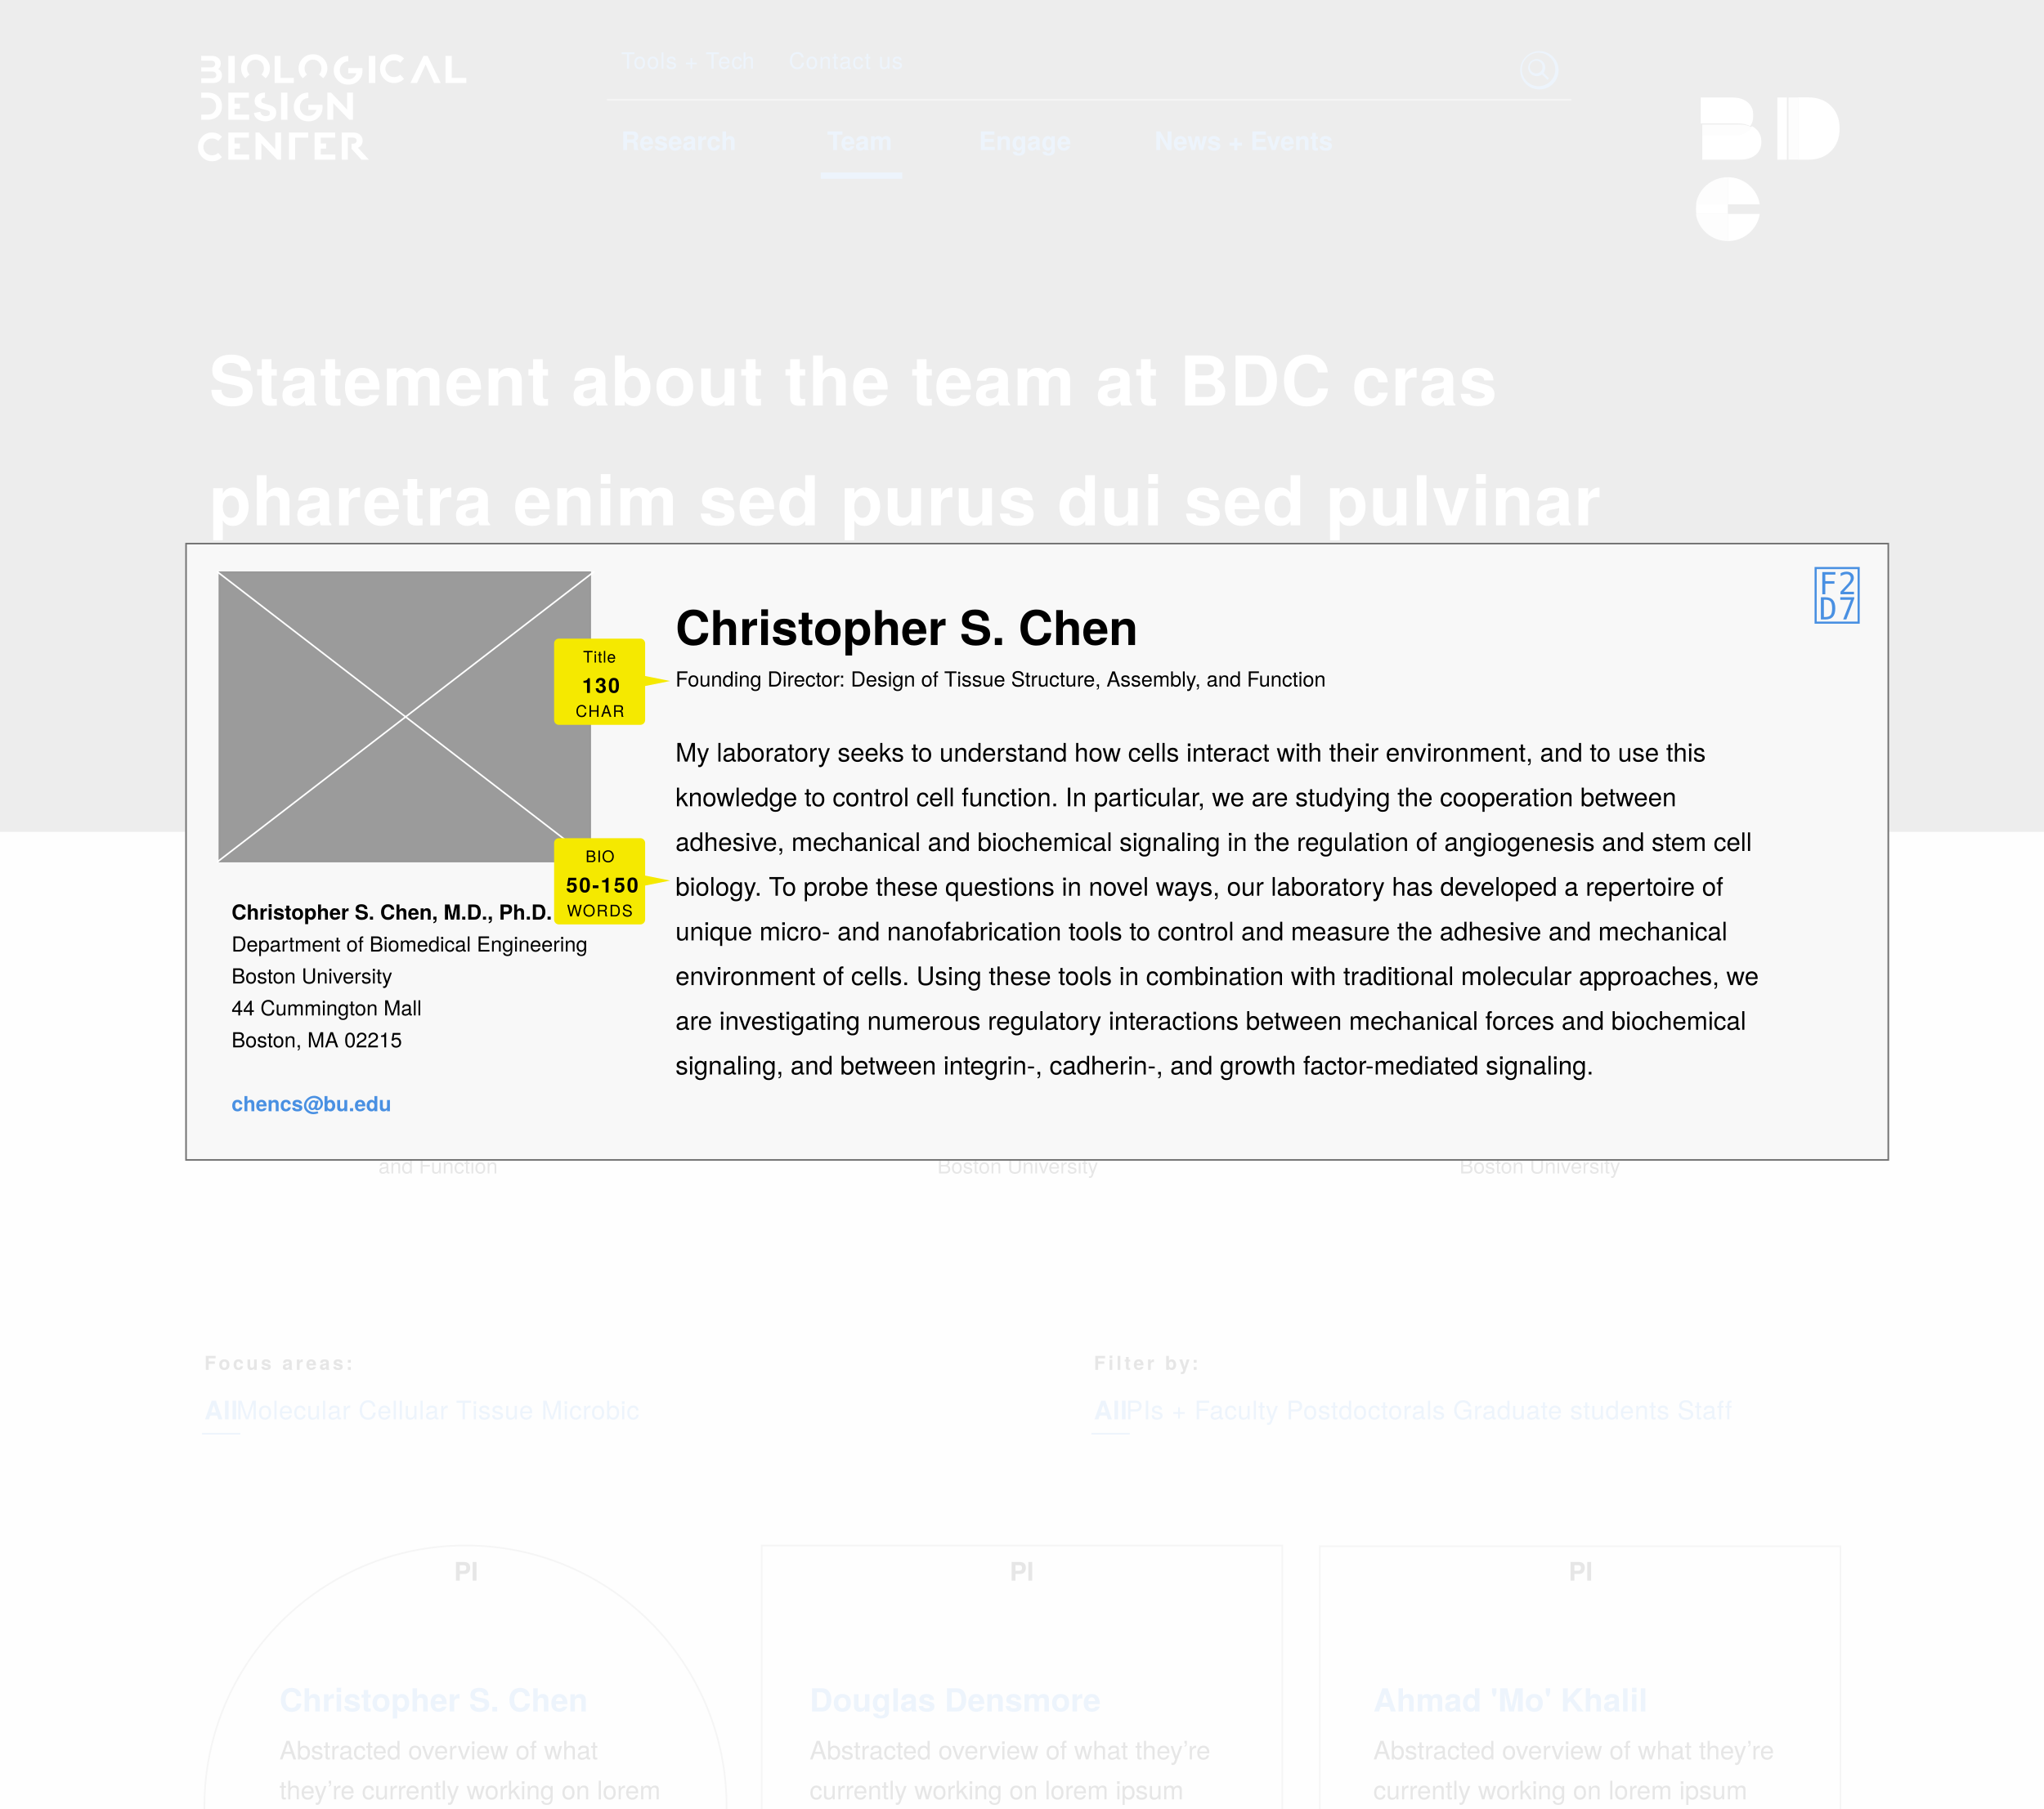
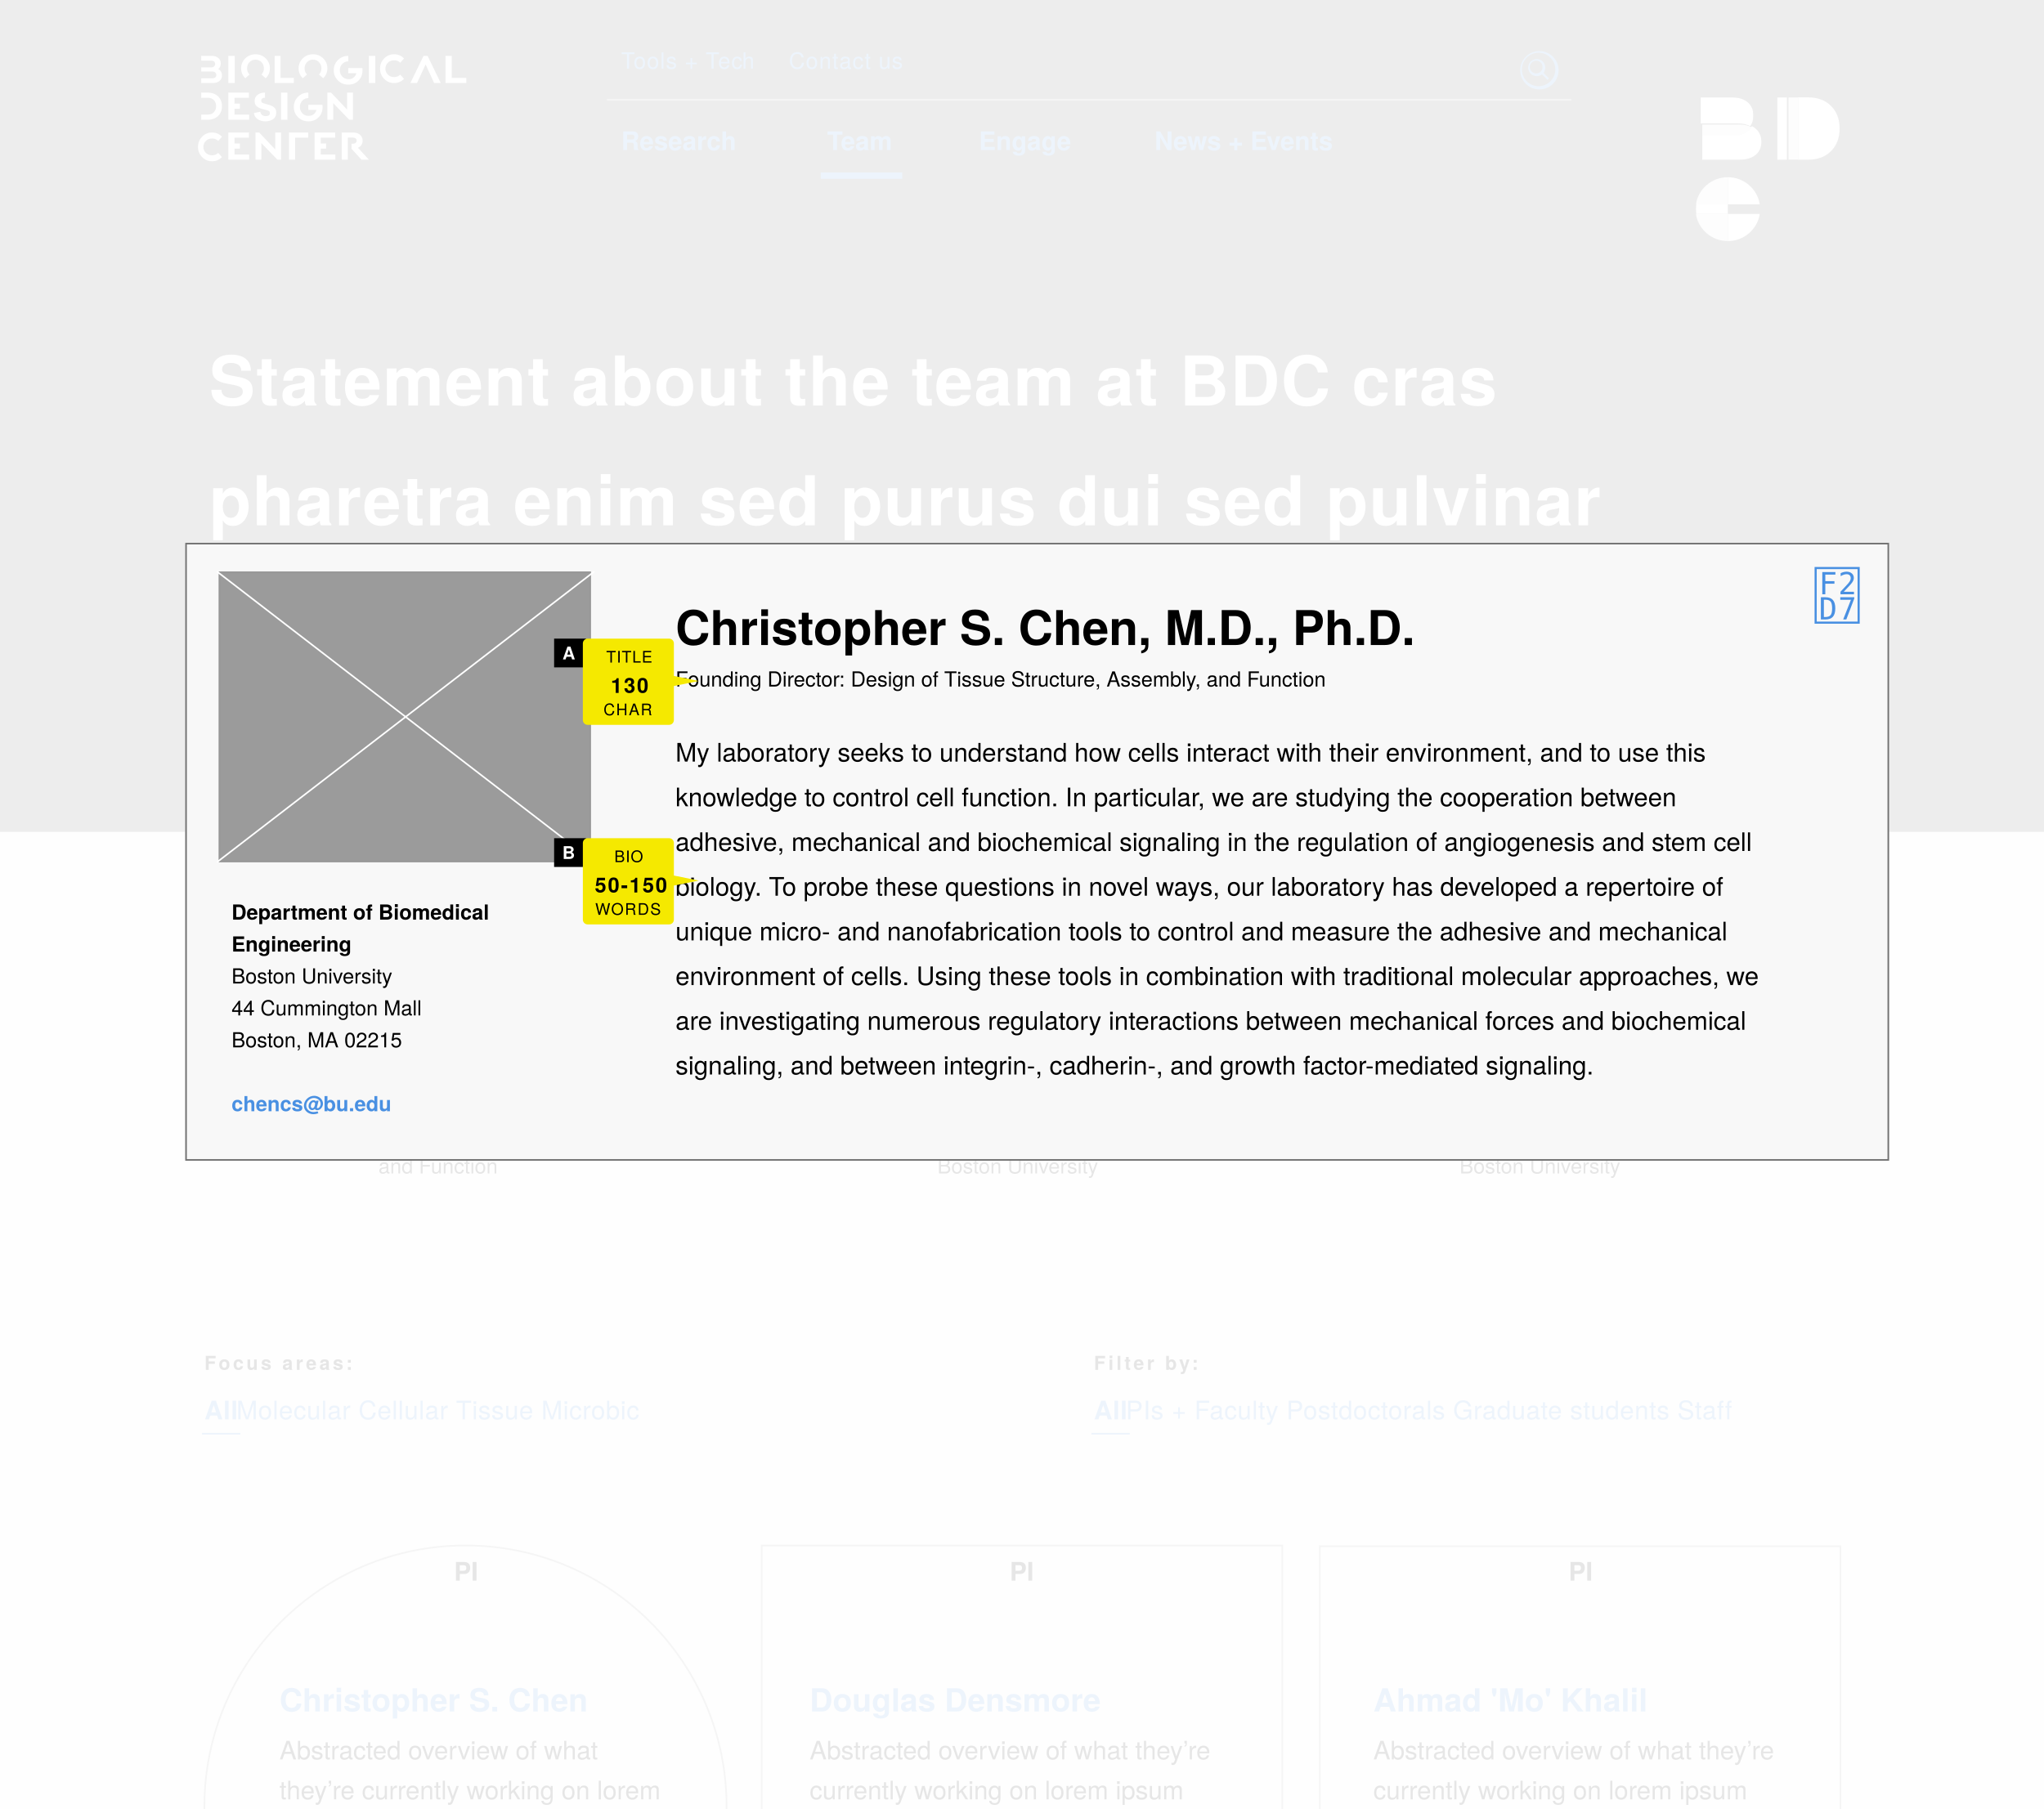
<svg xmlns="http://www.w3.org/2000/svg" xmlns:xlink="http://www.w3.org/1999/xlink" width="1280px" height="1133px" viewBox="0 0 1280 1133" version="1.1" style="background: #FFFFFF;">
  <defs>
    <rect id="path-1" x="0" y="0" width="90" height="70" />
    <rect id="path-2" x="0" y="0" width="90" height="70" />
    <rect id="path-3" x="0" y="0" width="90" height="70" />
    <polygon id="path-4" points="4.36704927e-16 0 33 0 33 18 0 18 0 0" />
    <polygon id="path-6" points="0 90 90 90 90 0 0 0" />
    <rect id="path-8" x="0" y="0" width="1067" height="387" />
    <rect id="path-9" x="1" y="0" width="233" height="182" />
  </defs>
  <g id="2.0-Team" stroke="none" stroke-width="1" fill="none" fill-rule="evenodd">
    <g id="2.0-Team-LeaderModal">
      <rect id="Rectangle-7" fill="#4A4A4A" x="0" y="132" width="1280" height="389" />
      <rect id="Rectangle-7" fill="#F9F9F9" transform="translate(640, 664) scale(1, -1) translate(-640, -664) " x="0" y="525" width="1280" height="278" />
      <g id="Group-8" transform="translate(126, 644)">
        <g id="Group-4" transform="translate(0, 4)">
          <g id="Group-Copy">
            <g id="Rectangle-2">
              <use fill="#9B9B9B" fill-rule="evenodd" xlink:href="#path-1" />
              <rect stroke="#979797" stroke-width="1" x="0.5" y="0.5" width="89" height="69" />
            </g>
            <path d="M0.09,0.097 L90.91,69.903" id="Line" stroke="#FFFFFF" stroke-linecap="square" />
            <path d="M0.09,0.097 L90.91,69.903" id="Line" stroke="#FFFFFF" stroke-linecap="square" transform="translate(45.5, 35) scale(-1, 1) translate(-45.5, -35) " />
          </g>
        </g>
        <text id="Christopher-S.-Chen" font-family="HelveticaNeue-Bold, Helvetica Neue" font-size="20" font-weight="bold" line-spacing="34" fill="#4990E2">
          <tspan x="111.18" y="20">Christopher S. Chen</tspan>
        </text>
        <text id="Founding-Director:-D" font-family="HelveticaNeue, Helvetica Neue" font-size="13" font-weight="normal" line-spacing="20" fill="#000000">
          <tspan x="111" y="51">Founding Director: Design of </tspan>
          <tspan x="111" y="71">Tissue Structure, Assembly, </tspan>
          <tspan x="111" y="91">and Function</tspan>
        </text>
      </g>
      <g id="Group-8" transform="translate(803, 644)">
        <g id="Group-4" transform="translate(0, 4)">
          <g id="Group-Copy">
            <g id="Rectangle-2">
              <use fill="#9B9B9B" fill-rule="evenodd" xlink:href="#path-2" />
              <rect stroke="#979797" stroke-width="1" x="0.5" y="0.5" width="89" height="69" />
            </g>
            <path d="M0.09,0.097 L90.91,69.903" id="Line" stroke="#FFFFFF" stroke-linecap="square" />
            <path d="M0.09,0.097 L90.91,69.903" id="Line" stroke="#FFFFFF" stroke-linecap="square" transform="translate(45.5, 35) scale(-1, 1) translate(-45.5, -35) " />
          </g>
        </g>
        <text id="Jessica-Tytell" font-family="HelveticaNeue-Bold, Helvetica Neue" font-size="20" font-weight="bold" line-spacing="34" fill="#4990E2">
          <tspan x="111" y="20">Jessica Tytell</tspan>
        </text>
        <text id="Executive-Director-f" font-family="HelveticaNeue, Helvetica Neue" font-size="13" font-weight="normal" line-spacing="20" fill="#000000">
          <tspan x="111" y="51">Executive Director for the </tspan>
          <tspan x="111" y="71">Biological Design Center at </tspan>
          <tspan x="111" y="91">Boston University</tspan>
        </text>
      </g>
      <g id="Group-8" transform="translate(476, 644)">
        <g id="Group-4" transform="translate(0, 4)">
          <g id="Group-Copy">
            <g id="Rectangle-2">
              <use fill="#9B9B9B" fill-rule="evenodd" xlink:href="#path-3" />
              <rect stroke="#979797" stroke-width="1" x="0.5" y="0.5" width="89" height="69" />
            </g>
            <path d="M0.09,0.097 L90.91,69.903" id="Line" stroke="#FFFFFF" stroke-linecap="square" />
            <path d="M0.09,0.097 L90.91,69.903" id="Line" stroke="#FFFFFF" stroke-linecap="square" transform="translate(45.5, 35) scale(-1, 1) translate(-45.5, -35) " />
          </g>
        </g>
        <text id="Mo-Khalil" font-family="HelveticaNeue-Bold, Helvetica Neue" font-size="20" font-weight="bold" line-spacing="34" fill="#4990E2">
          <tspan x="111" y="20">Mo Khalil</tspan>
        </text>
        <text id="Associate-Director," font-family="HelveticaNeue, Helvetica Neue" font-size="13" font-weight="normal" line-spacing="20" fill="#000000">
          <tspan x="111" y="51">Associate Director, </tspan>
          <tspan x="111" y="71">Biological Design Center, </tspan>
          <tspan x="111" y="91">Boston University</tspan>
        </text>
      </g>
      <text id="Team-Leaders" font-family="HelveticaNeue-Bold, Helvetica Neue" font-size="24" font-weight="bold" fill="#000000">
        <tspan x="131" y="601">Team Leaders</tspan>
      </text>
      <text id="Statement-about-the" font-family="HelveticaNeue-Bold, Helvetica Neue" font-size="43" font-weight="bold" line-spacing="75" letter-spacing="0.717" fill="#FFFFFF">
        <tspan x="131" y="254">Statement about the team at BDC cras </tspan>
        <tspan x="131" y="329">pharetra enim sed purus dui sed pulvinar </tspan>
        <tspan x="131" y="404">dictum ante mauris laoreet dolor.</tspan>
      </text>
      <path d="M127,898 L150,898" id="Line-Copy-10" stroke="#4990E2" stroke-linecap="square" />
      <path d="M684,898 L707,898" id="Line-Copy-11" stroke="#4990E2" stroke-linecap="square" />
      <text id="All-Molecular-Cellul" font-family="HelveticaNeue-Bold, Helvetica Neue" font-size="16" font-weight="bold" line-spacing="25" letter-spacing="0.267" fill="#4990E2">
        <tspan x="128" y="889">All</tspan>
        <tspan x="148.016" y="889" font-family="HelveticaNeue, Helvetica Neue" font-weight="normal">    Molecular    Cellular    Tissue    Microbic</tspan>
      </text>
      <text id="All-PIs-+-Faculty-Po" font-family="HelveticaNeue-Bold, Helvetica Neue" font-size="16" font-weight="bold" line-spacing="25" letter-spacing="0.267" fill="#4990E2">
        <tspan x="685" y="889">All</tspan>
        <tspan x="705.016" y="889" font-family="HelveticaNeue, Helvetica Neue" font-weight="normal">    PIs + Faculty    Postdoctorals    Graduate students    Staff</tspan>
      </text>
      <text id="Focus-areas:" font-family="HelveticaNeue-Bold, Helvetica Neue" font-size="12" font-weight="bold" line-spacing="25" letter-spacing="1.714" fill="#000000">
        <tspan x="128" y="858">Focus areas:   </tspan>
      </text>
      <text id="Filter-by:" font-family="HelveticaNeue-Bold, Helvetica Neue" font-size="12" font-weight="bold" line-spacing="25" letter-spacing="1.714" fill="#000000">
        <tspan x="685" y="858">Filter by:   </tspan>
      </text>
      <polygon id="Rectangle" fill="#4A4A4A" points="0 0 1280 0 1280 133 0 133" />
      <g id="Group-11" transform="translate(128, 968)">
        <circle id="Oval-3" stroke="#979797" cx="163.5" cy="163.5" r="163.5" />
        <text id="Christopher-S.-Chen" font-family="HelveticaNeue-Bold, Helvetica Neue" font-size="20" font-weight="bold" line-spacing="34" fill="#4990E2">
          <tspan x="47" y="104">Christopher S. Chen</tspan>
        </text>
        <text id="Abstracted-overview" font-family="HelveticaNeue, Helvetica Neue" font-size="16" font-weight="normal" line-spacing="25" fill="#000000">
          <tspan x="47" y="134">Abstracted overview of what </tspan>
          <tspan x="47" y="159">they’re currently working on lorem </tspan>
          <tspan x="47" y="184">ipsum dolor lorem ipsum dolor</tspan>
        </text>
        <text id="PI" font-family="HelveticaNeue-Bold, Helvetica Neue" font-size="16" font-weight="bold" line-spacing="34" fill="#000000">
          <tspan x="156.304" y="22">PI</tspan>
        </text>
      </g>
      <g id="Group-10" transform="translate(477, 968)">
        <path d="M163,324 C253.022,324 326,262.191 326,185.945 L326,3.37230244e-15 L0,0 C0,0 1.13686838e-13,180.101 0,185.945 C0,262.191 72.978,324 163,324 Z" id="Oval-2-Copy" stroke="#979797" transform="translate(163, 162) rotate(-360) translate(-163, -162) " />
        <text id="PI" font-family="HelveticaNeue-Bold, Helvetica Neue" font-size="16" font-weight="bold" line-spacing="34" fill="#000000">
          <tspan x="155.304" y="22">PI</tspan>
        </text>
        <text id="Douglas-Densmore" font-family="HelveticaNeue-Bold, Helvetica Neue" font-size="20" font-weight="bold" line-spacing="34" fill="#4990E2">
          <tspan x="30" y="104">Douglas Densmore</tspan>
        </text>
        <text id="Abstracted-overview" font-family="HelveticaNeue, Helvetica Neue" font-size="16" font-weight="normal" line-spacing="25" fill="#000000">
          <tspan x="30" y="134">Abstracted overview of what they’re </tspan>
          <tspan x="30" y="159">currently working on lorem ipsum </tspan>
          <tspan x="30" y="184">dolor lorem ipsum dolor</tspan>
        </text>
      </g>
      <g id="Group-9" transform="translate(826, 968)">
        <text id="PI" font-family="HelveticaNeue-Bold, Helvetica Neue" font-size="16" font-weight="bold" line-spacing="34" fill="#000000">
          <tspan x="156.304" y="22">PI</tspan>
        </text>
        <rect id="Rectangle-7" stroke="#9B9B9B" x="0.5" y="0.5" width="326" height="326" />
        <text id="Ahmad-'Mo'-Khalil" font-family="HelveticaNeue-Bold, Helvetica Neue" font-size="20" font-weight="bold" line-spacing="34" fill="#4990E2">
          <tspan x="34" y="104">Ahmad 'Mo' Khalil</tspan>
        </text>
        <text id="Abstracted-overview" font-family="HelveticaNeue, Helvetica Neue" font-size="16" font-weight="normal" line-spacing="25" fill="#000000">
          <tspan x="34" y="134">Abstracted overview of what they’re </tspan>
          <tspan x="34" y="159">currently working on lorem ipsum </tspan>
          <tspan x="34" y="184">dolor lorem ipsum dolor</tspan>
        </text>
      </g>
      <g id="Navigation" transform="translate(124, 29)">
        <g id="logo-mark" transform="translate(938, 32)">
          <path d="M37.322,19.477 C39.774,21.572 41,24.339 41,27.781 C41,31.295 39.792,34.045 37.379,36.027 C34.966,38.009 31.607,39 27.306,39 L4,39 L4,22.993 L23.365,22.993 C27.59,22.993 30.929,21.946 33.381,19.853 C34.045,19.285 34.616,18.666 35.101,18 C35.905,18.416 36.651,18.903 37.322,19.477 Z" id="Fill-1" fill="#FFFFFF" />
          <g id="Group-5" transform="translate(3, 0)">
            <mask id="mask-5" fill="white">
              <use xlink:href="#path-4" />
            </mask>
            <g id="Clip-4" />
            <path d="M31.046,18 C32.347,16.173 33,13.985 33,11.429 C33,7.849 31.794,5.048 29.385,3.028 C26.976,1.01 23.624,0 19.331,0 L0,0 L0,16.305 L23.265,16.306 C26.327,16.306 28.917,16.876 31.046,18" id="Fill-3" fill="#FFFFFF" mask="url(#mask-5)" />
          </g>
          <path d="M84.649,5.372 C81.081,1.791 76.339,0 70.421,0 L64,0 L64,39 L70.421,39 C76.339,39 81.081,37.21 84.649,33.63 C88.217,30.049 90,25.339 90,19.5 C90,13.661 88.217,8.952 84.649,5.372" id="Fill-6" fill="#FFFFFF" />
          <mask id="mask-7" fill="white">
            <use xlink:href="#path-6" />
          </mask>
          <g id="Clip-9" />
          <polygon id="Fill-8" fill="#FFFFFF" mask="url(#mask-7)" points="51 39 57 39 57 0 51 0" />
          <polygon id="Fill-10" fill="#E6E7E8" mask="url(#mask-7)" points="63.596 0 61.135 0 58 0 58 39 61.135 39 63.596 39 64 39 64 0" />
          <path d="M20,50 C9.874,50 1.486,57.374 0,67 L20,67 L20,50 Z" id="Fill-11" fill="#E6E7E8" mask="url(#mask-7)" />
          <path d="M20,67 L0.231,67 C0.079,67.978 0,68.98 0,70 C0,71.02 0.079,72.022 0.231,73 L20,73 L20,67 Z" id="Fill-12" fill="#FFFFFF" mask="url(#mask-7)" />
          <path d="M20,90 C9.874,90 1.486,82.626 0,73 L20,73 L20,90 Z" id="Fill-13" fill="#E6E7E8" mask="url(#mask-7)" />
          <path d="M20,90 C30.126,90 38.514,82.626 40,73 L20,73 L20,90 Z" id="Fill-14" fill="#FFFFFF" mask="url(#mask-7)" />
          <path d="M40,67 C38.514,57.374 30.126,50 20,50 L20,67 L40,67 Z" id="Fill-15" fill="#FFFFFF" mask="url(#mask-7)" />
          <path d="M33.286,20.698 C33.948,20.101 34.517,19.45 35,18.75 C32.874,17.589 30.289,17.001 27.231,17.001 L4,17 L4,24 L23.302,24 C27.514,24 30.841,22.899 33.286,20.698" id="Fill-16" fill="#E6E7E8" mask="url(#mask-7)" />
        </g>
        <g id="search" transform="translate(828, 3)" />
        <text id="Research" font-family="Helvetica-Bold, Helvetica" font-size="16" font-weight="bold" line-spacing="33" fill="#4990E2">
          <tspan x="265" y="65">Research </tspan>
        </text>
        <text id="Tools-+-Tech" font-family="Helvetica" font-size="14" font-weight="normal" line-spacing="33" letter-spacing="0.5" fill="#4990E2">
          <tspan x="265" y="14">Tools + Tec</tspan>
          <tspan x="340.678" y="14">h</tspan>
        </text>
        <text id="Contact-us" font-family="Helvetica" font-size="14" font-weight="normal" line-spacing="33" letter-spacing="0.5" fill="#4990E2">
          <tspan x="370" y="14">Contact u</tspan>
          <tspan x="434.424" y="14">s</tspan>
        </text>
        <text id="Team" font-family="Helvetica-Bold, Helvetica" font-size="16" font-weight="bold" line-spacing="33" fill="#4990E2">
          <tspan x="394" y="65">Team</tspan>
        </text>
        <text id="Engage" font-family="Helvetica-Bold, Helvetica" font-size="16" font-weight="bold" line-spacing="33" fill="#4990E2">
          <tspan x="489" y="65">Engage</tspan>
        </text>
        <text id="News-+-Events" font-family="Helvetica-Bold, Helvetica" font-size="16" font-weight="bold" line-spacing="33" fill="#4990E2">
          <tspan x="599" y="65">News + Events</tspan>
        </text>
        <path d="M256.5,33.5 L859.513,33.5" id="Line" stroke="#979797" stroke-linecap="square" />
        <path d="M840.834,15.826 C840.073,16.587 839.069,17 838,17 C836.931,17 835.927,16.587 835.166,15.826 C834.413,15.073 834,14.069 834,13 C834,11.931 834.413,10.927 835.174,10.166 C835.927,9.413 836.931,9 838,9 C839.069,9 840.073,9.413 840.834,10.166 C841.587,10.927 842,11.931 842,13 C842,14.069 841.587,15.073 840.834,15.826 M843.693,13.343 C843.693,11.911 843.137,10.569 842.122,9.563 C841.116,8.556 839.774,8 838.343,8 C836.919,8 835.577,8.556 834.563,9.563 C833.556,10.569 833,11.911 833,13.343 C833,14.774 833.556,16.116 834.563,17.122 C835.577,18.128 836.919,18.684 838.343,18.684 C839.553,18.684 840.699,18.284 841.631,17.556 L845.075,21 L846,20.075 L842.556,16.631 C843.284,15.699 843.693,14.553 843.693,13.343" id="Fill-1" fill="#4990E2" />
        <g id="logo-type" transform="translate(0, 5)" fill="#FFFFFF">
          <polygon id="Fill-1" points="57.003 49 57 66 60.82 66 60.82 52.221 69 52.221 69 49" />
          <path d="M41.907,27.19 C41.241,27.19 40.682,27.353 40.233,27.68 C39.783,28.006 39.558,28.466 39.558,29.058 C39.558,29.863 40.054,30.41 41.047,30.699 L44.791,31.792 C46.186,32.202 47.237,32.787 47.942,33.547 C48.647,34.307 49,35.332 49,36.623 C49,38.339 48.357,39.665 47.07,40.599 C45.783,41.533 44.17,42 42.233,42 C40.326,42 38.698,41.545 37.349,40.633 C36,39.722 35.217,38.446 35,36.805 L39,36.007 C39.372,37.83 40.52,38.742 42.442,38.742 C43.264,38.742 43.903,38.571 44.36,38.229 C44.818,37.887 45.047,37.42 45.047,36.828 C45.047,36.387 44.911,36.027 44.64,35.745 C44.368,35.465 43.93,35.241 43.326,35.074 L39.93,34.162 C38.582,33.782 37.5,33.223 36.686,32.487 C35.872,31.75 35.465,30.699 35.465,29.331 C35.465,27.676 36.058,26.373 37.245,25.424 C38.43,24.475 39.992,24 41.931,24 L41.907,27.19 Z" id="Fill-2" />
          <polygon id="Fill-4" points="22.844 37.779 22.844 34.11 26.199 34.11 26.199 30.89 22.844 30.89 22.844 27.243 31.883 27.243 31.883 24 19 24 19 41 32 41 32 37.779" />
          <path d="M2,37.779 L6.078,37.779 C7.665,37.779 8.937,37.295 9.893,36.325 C10.85,35.356 11.329,34.081 11.329,32.5 C11.329,30.919 10.85,29.644 9.893,28.675 C8.937,27.705 7.665,27.22 6.078,27.22 L2,27.22 L2,24 L6.011,24 C8.711,24 10.884,24.779 12.53,26.337 C14.176,27.895 15,29.95 15,32.5 C15,35.05 14.176,37.104 12.53,38.662 C10.884,40.221 8.711,41 6.011,41 L2,41" id="Fill-6" />
          <polygon id="Fill-8" points="52 41 56 41 56 24 52 24" />
          <polygon id="Fill-10" points="97 41 94.711 41 84.667 30.621 84.667 41 81 41 81 24 83.311 24 93.356 34.625 93.356 24 97 24" />
          <path d="M69.092,27.436 C67.595,27.436 66.34,27.971 65.324,29.04 C64.309,30.109 63.801,31.433 63.801,33.011 C63.801,34.589 64.32,35.912 65.359,36.982 C66.397,38.052 67.687,38.587 69.229,38.587 C70.496,38.587 71.565,38.249 72.435,37.574 C73.305,36.899 73.893,35.985 74.199,34.832 L69.093,34.832 L69.093,31.646 L77.908,31.646 C77.97,32.131 78,32.594 78,33.034 C78,35.628 77.172,37.771 75.515,39.462 C73.859,41.154 71.74,42 69.16,42 C66.58,42 64.408,41.135 62.645,39.406 C60.882,37.676 60,35.545 60,33.011 C60,30.478 60.878,28.343 62.634,26.605 C64.389,24.869 66.542,24 69.092,24" id="Fill-11" />
          <polygon id="Fill-12" points="76.844 62.779 76.844 59.11 80.199 59.11 80.199 55.89 76.844 55.89 76.844 52.243 85.883 52.243 85.883 49 73 49 73 66 86 66 86 62.779" />
          <polygon id="Fill-13" points="52 66 49.711 66 39.667 55.621 39.667 66 36 66 36 49 38.311 49 48.355 59.625 48.355 49 52 49" />
          <path d="M93.785,66 L90,66 L90,49 L97.066,49 C98.902,49 100.362,49.469 101.448,50.409 C102.534,51.349 103.077,52.571 103.077,54.077 C103.077,55.092 102.825,55.99 102.32,56.773 C101.815,57.555 101.096,58.156 100.163,58.573 L107,66 L102.366,66 L96.126,59.178 L96.135,56.024 L96.883,56.024 C97.663,56.024 98.271,55.841 98.707,55.475 C99.143,55.11 99.36,54.644 99.36,54.077 C99.36,53.511 99.143,53.049 98.707,52.69 C98.271,52.333 97.663,52.153 96.883,52.153 L93.785,52.153 L93.785,66 Z" id="Fill-14" />
          <polygon id="Fill-15" points="22.844 62.779 22.844 59.11 26.199 59.11 26.199 55.89 22.844 55.89 22.844 52.243 31.883 52.243 31.883 49 19 49 19 66 32 66 32 62.779" />
          <path d="M15,64.386 C13.313,66.129 11.25,67 8.809,67 C6.353,67 4.271,66.129 2.563,64.386 C0.854,62.644 0,60.519 0,58.011 C0,55.503 0.854,53.373 2.563,51.624 C4.271,49.875 6.353,49 8.809,49 C11.25,49 13.313,49.875 15,51.624 L12.659,54.26 C11.631,53.246 10.348,52.739 8.809,52.739 C7.256,52.739 5.958,53.246 4.915,54.26 C3.872,55.274 3.351,56.524 3.351,58.011 C3.351,59.498 3.872,60.748 4.915,61.762 C5.958,62.776 7.256,63.282 8.809,63.282 C10.348,63.282 11.631,62.776 12.659,61.762" id="Fill-16" />
          <polygon id="Fill-17" points="60 18 48 18 48 1 51.653 1 51.653 14.779 60 14.779" />
          <polygon id="Fill-18" points="19 18 23 18 23 1 19 1" />
          <path d="M29.614,15 C27.871,13.313 27,11.25 27,8.809 C27,6.353 27.871,4.271 29.614,2.563 C31.356,0.854 33.481,0 35.989,0 C38.497,0 40.627,0.854 42.376,2.563 C44.125,4.271 45,6.353 45,8.809 C45,11.25 44.125,13.313 42.376,15 L39.74,12.659 C40.754,11.631 41.261,10.348 41.261,8.809 C41.261,7.256 40.754,5.958 39.74,4.915 C38.726,3.872 37.476,3.351 35.989,3.351 C34.502,3.351 33.252,3.872 32.238,4.915 C31.224,5.958 30.718,7.256 30.718,8.809 C30.718,10.348 31.224,11.631 32.238,12.659" id="Fill-19" />
          <path d="M75.762,12.659 C76.776,11.631 77.282,10.348 77.282,8.809 C77.282,7.256 76.776,5.958 75.762,4.915 C74.748,3.872 73.498,3.351 72.011,3.351 C70.524,3.351 69.274,3.872 68.26,4.915 C67.246,5.958 66.739,7.256 66.739,8.809 C66.739,10.348 67.246,11.631 68.26,12.659 L65.624,15 C63.875,13.313 63,11.25 63,8.809 C63,6.354 63.875,4.272 65.624,2.563 C67.373,0.855 69.503,0 72.011,0 C74.519,0 76.645,0.855 78.386,2.563 C80.129,4.272 81,6.354 81,8.809 C81,11.25 80.129,13.313 78.386,15" id="Fill-20" />
          <polygon id="Fill-21" points="107 18 111 18 111 1 107 1" />
          <polygon id="Fill-22" points="142.523 6.368 137.141 18 133 18 141.235 1 143.765 1 152 18 147.86 18" />
          <polygon id="Fill-23" points="168 18 155 18 155 1 158.867 1 158.867 14.779 168 14.779" />
          <path d="M94.092,4.436 C92.595,4.436 91.34,4.971 90.324,6.04 C89.309,7.109 88.801,8.434 88.801,10.011 C88.801,11.589 89.32,12.912 90.359,13.982 C91.397,15.052 92.687,15.587 94.229,15.587 C95.496,15.587 96.565,15.249 97.435,14.574 C98.305,13.899 98.893,12.985 99.199,11.832 L94.093,11.832 L94.093,8.646 L102.908,8.646 C102.97,9.131 103,9.594 103,10.034 C103,12.628 102.172,14.771 100.515,16.462 C98.859,18.154 96.74,19 94.16,19 C91.58,19 89.408,18.135 87.645,16.406 C85.882,14.676 85,12.545 85,10.011 C85,7.478 85.878,5.343 87.634,3.605 C89.39,1.869 91.542,1 94.092,1" id="Fill-24" />
          <path d="M129,15.387 C127.313,17.129 125.25,18 122.809,18 C120.353,18 118.271,17.129 116.563,15.387 C114.854,13.644 114,11.519 114,9.011 C114,6.503 114.854,4.374 116.563,2.624 C118.271,0.875 120.353,0 122.809,0 C125.25,0 127.313,0.875 129,2.624 L126.659,5.26 C125.631,4.246 124.348,3.74 122.809,3.74 C121.256,3.74 119.958,4.246 118.915,5.26 C117.872,6.274 117.35,7.524 117.35,9.011 C117.35,10.498 117.872,11.748 118.915,12.762 C119.958,13.776 121.256,14.282 122.809,14.282 C124.348,14.282 125.631,13.776 126.659,12.762" id="Fill-25" />
          <path d="M8.857,10.796 C9.665,10.796 10.302,10.992 10.771,11.385 C11.24,11.778 11.474,12.298 11.474,12.945 C11.474,13.604 11.243,14.121 10.782,14.492 C10.321,14.865 9.679,15.051 8.857,15.051 L2,15.051 L2,18 L9.247,18 C11.006,18 12.404,17.568 13.443,16.704 C14.481,15.841 15,14.686 15,13.239 C15,11.416 14.216,10.092 12.666,9.254 C13.714,8.421 14.247,7.26 14.247,5.761 C14.247,4.314 13.728,3.159 12.689,2.296 C11.651,1.432 10.253,1 8.493,1 L2,1 L2,3.949 L8.104,3.949 C8.926,3.949 9.567,4.135 10.029,4.508 C10.49,4.879 10.721,5.396 10.721,6.056 C10.721,6.702 10.487,7.222 10.018,7.615 C9.55,8.008 8.911,8.204 8.104,8.204 L2,8.204 L2,10.796 L8.857,10.796 Z" id="Fill-26" />
        </g>
        <path d="M839.5,25 C833.71,25 829,20.29 829,14.5 C829,8.71 833.71,4 839.5,4 C845.29,4 850,8.71 850,14.5 C850,20.29 845.29,25 839.5,25 M840,3 C833.383,3 828,8.383 828,15 C828,21.617 833.383,27 840,27 C846.617,27 852,21.617 852,15 C852,8.383 846.617,3 840,3" id="Fill-3" fill="#4990E2" />
        <rect id="Rectangle-3" fill="#4990E2" x="390" y="79" width="51" height="4" />
      </g>
      <text id="Christopher-S.-Chen" font-family="HelveticaNeue-Bold, Helvetica Neue" font-size="20" font-weight="bold" line-spacing="34" fill="#4990E2">
        <tspan x="393.18" y="524">Christopher S. Chen</tspan>
      </text>
      <text id="Christopher-S.-Chen" font-family="HelveticaNeue-Bold, Helvetica Neue" font-size="20" font-weight="bold" line-spacing="34" fill="#4990E2">
        <tspan x="650.18" y="524">Christopher S. Chen</tspan>
      </text>
      <text id="Christopher-S.-Chen" font-family="HelveticaNeue-Bold, Helvetica Neue" font-size="20" font-weight="bold" line-spacing="34" fill="#4990E2">
        <tspan x="907.18" y="524">Christopher S. Chen</tspan>
      </text>
      <text id="Founding-Director:-D" font-family="HelveticaNeue, Helvetica Neue" font-size="13" font-weight="normal" line-spacing="20" fill="#000000">
        <tspan x="393" y="555">Founding Director: Design of </tspan>
        <tspan x="393" y="575">Tissue Structure, Assembly, and </tspan>
        <tspan x="393" y="595">Function</tspan>
      </text>
      <text id="Founding-Director:-D" font-family="HelveticaNeue, Helvetica Neue" font-size="13" font-weight="normal" line-spacing="20" fill="#000000">
        <tspan x="650" y="555">Founding Director: Design of </tspan>
        <tspan x="650" y="575">Tissue Structure, Assembly, and </tspan>
        <tspan x="650" y="595">Function</tspan>
      </text>
      <text id="Founding-Director:-D" font-family="HelveticaNeue, Helvetica Neue" font-size="13" font-weight="normal" line-spacing="20" fill="#000000">
        <tspan x="907" y="555">Founding Director: Design of </tspan>
        <tspan x="907" y="575">Tissue Structure, Assembly, and </tspan>
        <tspan x="907" y="595">Function</tspan>
      </text>
      <g id="Group-8" transform="translate(116, 284)" />
      <rect id="Rectangle-4" fill-opacity="0.9" fill="#FFFFFF" x="0" y="0" width="1280" height="3338" />
      <g id="Group-12" transform="translate(116, 340)">
        <g id="Rectangle-5">
          <use fill="#F8F8F8" fill-rule="evenodd" xlink:href="#path-8" />
          <rect stroke="#717171" stroke-width="1" x="0.5" y="0.5" width="1066" height="386" />
        </g>
        <text id="" font-family="Ionicons" font-size="42" font-weight="400" letter-spacing="-0.531" fill="#4990E2">
          <tspan x="1019" y="48"></tspan>
        </text>
        <g id="Group-4" transform="translate(20, 18)">
          <g id="Group-Copy">
            <g id="Rectangle-2">
              <use fill="#9B9B9B" fill-rule="evenodd" xlink:href="#path-9" />
              <rect stroke="#979797" stroke-width="1" x="1.5" y="0.5" width="232" height="181" />
            </g>
            <path d="M0.232,0.253 L235.768,181.747" id="Line" stroke="#FFFFFF" stroke-linecap="square" />
            <path d="M0.232,0.253 L235.768,181.747" id="Line" stroke="#FFFFFF" stroke-linecap="square" transform="translate(118, 91) scale(-1, 1) translate(-118, -91) " />
          </g>
        </g>
-         <text id="Christopher-S.-Chen," font-family="HelveticaNeue-Bold, Helvetica Neue" font-size="13" font-weight="bold" line-spacing="20">
-           <tspan x="29" y="236" fill="#000000">Christopher S. Chen, M.D., Ph.D.</tspan>
-           <tspan x="230.565" y="236" font-family="HelveticaNeue, Helvetica Neue" font-weight="normal" fill="#000000" />
-           <tspan x="29" y="256" font-family="HelveticaNeue, Helvetica Neue" font-weight="normal" fill="#000000">Department of Biomedical Engineering</tspan>
+         <text id="Department-of-Biomed" font-family="HelveticaNeue-Bold, Helvetica Neue" font-size="13" font-weight="bold" line-spacing="20">
+           <tspan x="29" y="236" fill="#000000">Department of Biomedical </tspan>
+           <tspan x="29" y="256" fill="#000000">Engineering</tspan>
+           <tspan x="103.126" y="256" font-family="HelveticaNeue, Helvetica Neue" font-weight="normal" fill="#000000" />
          <tspan x="29" y="276" font-family="HelveticaNeue, Helvetica Neue" font-weight="normal" fill="#000000">Boston University</tspan>
          <tspan x="29" y="296" font-family="HelveticaNeue, Helvetica Neue" font-weight="normal" fill="#000000">44 Cummington Mall</tspan>
          <tspan x="29" y="316" font-family="HelveticaNeue, Helvetica Neue" font-weight="normal" fill="#000000">Boston, MA 02215</tspan>
          <tspan x="29" y="336" font-family="HelveticaNeue, Helvetica Neue" font-weight="normal" fill="#000000" />
          <tspan x="29" y="356" fill="#4990E2">chencs@bu.edu</tspan>
        </text>
        <text id="My-laboratory-seeks" font-family="HelveticaNeue, Helvetica Neue" font-size="16" font-weight="normal" line-spacing="28" fill="#000000">
          <tspan x="307" y="137">My laboratory seeks to understand how cells interact with their environment, and to use this </tspan>
          <tspan x="307" y="165">knowledge to control cell function. In particular, we are studying the cooperation between </tspan>
          <tspan x="307" y="193">adhesive, mechanical and biochemical signaling in the regulation of angiogenesis and stem cell </tspan>
          <tspan x="307" y="221">biology. To probe these questions in novel ways, our laboratory has developed a repertoire of </tspan>
          <tspan x="307" y="249">unique micro- and nanofabrication tools to control and measure the adhesive and mechanical </tspan>
          <tspan x="307" y="277">environment of cells. Using these tools in combination with traditional molecular approaches, we </tspan>
          <tspan x="307" y="305">are investigating numerous regulatory interactions between mechanical forces and biochemical </tspan>
          <tspan x="307" y="333">signaling, and between integrin-, cadherin-, and growth factor-mediated signaling. </tspan>
        </text>
-         <text id="Christopher-S.-Chen" font-family="HelveticaNeue-Bold, Helvetica Neue" font-size="30" font-weight="bold" line-spacing="34" fill="#000000">
-           <tspan x="307" y="64">Christopher S. Chen</tspan>
+         <text id="Christopher-S.-Chen," font-family="HelveticaNeue-Bold, Helvetica Neue" font-size="30" font-weight="bold" line-spacing="34" fill="#000000">
+           <tspan x="307" y="64">Christopher S. Chen, M.D., Ph.D.</tspan>
        </text>
        <text id="Founding-Director:-D" font-family="HelveticaNeue, Helvetica Neue" font-size="13" font-weight="normal" line-spacing="20" fill="#000000">
          <tspan x="307" y="90">Founding Director: Design of Tissue Structure, Assembly, and Function</tspan>
        </text>
      </g>
-       <g id="Count" transform="translate(347, 400)">
-         <g id="Group-34">
-           <path d="M57,23.402 L57,3 C57,1.343 55.657,3.66629817e-15 54,-4.4408921e-16 L54,0 L3,0 L3,-4.4408921e-16 C1.343,-1.39730022e-16 -6.46995335e-16,1.343 -4.4408921e-16,3 L0,3 L-4.4408921e-16,51 C3.43777239e-15,52.657 1.343,54 3,54 L3,54 L54,54 C55.657,54 57,52.657 57,51 L57,51 L57,29.675 L72.615,26.539 L57,23.402 Z" id="Combined-Shape" fill="#F5E900" />
-           <text id="CHAR" font-family="HelveticaNeue, Helvetica Neue" font-size="10" font-weight="normal" line-spacing="13" letter-spacing="0.75" fill="#000000">
-             <tspan x="13.49" y="49">CHA</tspan>
-             <tspan x="36.66" y="49">R</tspan>
+       <g id="count-with-letter" transform="translate(347, 400)">
+         <g id="Group-3">
+           <rect id="Rectangle-7" fill="#000000" x="0" y="0" width="20" height="18" />
+           <g id="Group-34" transform="translate(18, 0)">
+             <path d="M57,23.402 L57,3 C57,1.343 55.657,3.66629817e-15 54,-4.4408921e-16 L54,0 L3,0 L3,-4.4408921e-16 C1.343,-1.39730022e-16 -6.46995335e-16,1.343 -4.4408921e-16,3 L0,3 L-4.4408921e-16,51 C3.43777239e-15,52.657 1.343,54 3,54 L3,54 L54,54 C55.657,54 57,52.657 57,51 L57,51 L57,29.675 L72.615,26.539 L57,23.402 Z" id="Combined-Shape" fill="#F5E900" />
+             <text id="CHAR" font-family="HelveticaNeue-Medium, Helvetica Neue" font-size="10" font-weight="400" line-spacing="13" letter-spacing="0.75" fill="#000000">
+               <tspan x="12.925" y="48">CHAR</tspan>
+             </text>
+             <text id="170" font-family="HelveticaNeue-CondensedBold, Helvetica Neue" font-size="13" font-style="condensed" font-weight="bold" line-spacing="13" letter-spacing="0.96" fill="#000000">
+               <tspan x="17.5" y="34">130</tspan>
+             </text>
+             <text id="HEADER" font-family="HelveticaNeue-Medium, Helvetica Neue" font-size="10" font-weight="400" line-spacing="13" letter-spacing="0.409" fill="#000000">
+               <tspan x="14.637" y="15">TITLE</tspan>
+             </text>
+           </g>
+           <text id="A" font-family="HelveticaNeue-Bold, Helvetica Neue" font-size="11" font-weight="bold" fill="#FFFFFF">
+             <tspan x="5.232" y="13">A</tspan>
          </text>
-           <text id="170" font-family="HelveticaNeue-CondensedBold, Helvetica Neue" font-size="13" font-style="condensed" font-weight="bold" line-spacing="13" letter-spacing="0.96" fill="#000000">
-             <tspan x="17.5" y="34">130</tspan>
-           </text>
-           <text id="HEADER" font-family="HelveticaNeue-Medium, Helvetica Neue" font-size="10" font-weight="400" line-spacing="13" letter-spacing="0.409" fill="#000000">
-             <tspan x="18.157" y="15">Title</tspan>
-           </text>
-         </g>
-       </g>
-       <g id="Count" transform="translate(347, 525)">
-         <g id="Group-34">
-           <path d="M57,23.402 L57,3 C57,1.343 55.657,3.66629817e-15 54,-4.4408921e-16 L54,0 L3,0 L3,-4.4408921e-16 C1.343,-1.39730022e-16 -6.46995335e-16,1.343 -4.4408921e-16,3 L0,3 L-4.4408921e-16,51 C3.43777239e-15,52.657 1.343,54 3,54 L3,54 L54,54 C55.657,54 57,52.657 57,51 L57,51 L57,29.675 L72.615,26.539 L57,23.402 Z" id="Combined-Shape" fill="#F5E900" />
-           <text id="CHAR" font-family="HelveticaNeue, Helvetica Neue" font-size="10" font-weight="normal" line-spacing="13" letter-spacing="0.75" fill="#000000">
-             <tspan x="8.01" y="49">WORDS</tspan>
-           </text>
-           <text id="170" font-family="HelveticaNeue-CondensedBold, Helvetica Neue" font-size="13" font-style="condensed" font-weight="bold" line-spacing="13" letter-spacing="0.96" fill="#000000">
-             <tspan x="7.5" y="34">50-150</tspan>
-           </text>
-           <text id="HEADER" font-family="HelveticaNeue-Medium, Helvetica Neue" font-size="10" font-weight="400" line-spacing="13" letter-spacing="0.409" fill="#000000">
-             <tspan x="19.676" y="15">BIO</tspan>
+         </g>
+       </g>
+       <g id="count-with-letter" transform="translate(347, 525)">
+         <g id="Group-3">
+           <rect id="Rectangle-7" fill="#000000" x="0" y="0" width="20" height="18" />
+           <g id="Group-34" transform="translate(18, 0)">
+             <path d="M57,23.402 L57,3 C57,1.343 55.657,3.66629817e-15 54,-4.4408921e-16 L54,0 L3,0 L3,-4.4408921e-16 C1.343,-1.39730022e-16 -6.46995335e-16,1.343 -4.4408921e-16,3 L0,3 L-4.4408921e-16,51 C3.43777239e-15,52.657 1.343,54 3,54 L3,54 L54,54 C55.657,54 57,52.657 57,51 L57,51 L57,29.675 L72.615,26.539 L57,23.402 Z" id="Combined-Shape" fill="#F5E900" />
+             <text id="CHAR" font-family="HelveticaNeue-Medium, Helvetica Neue" font-size="10" font-weight="400" line-spacing="13" letter-spacing="0.75" fill="#000000">
+               <tspan x="7.735" y="48">WORDS</tspan>
+             </text>
+             <text id="170" font-family="HelveticaNeue-CondensedBold, Helvetica Neue" font-size="13" font-style="condensed" font-weight="bold" line-spacing="13" letter-spacing="0.96" fill="#000000">
+               <tspan x="7.5" y="34">50-150</tspan>
+             </text>
+             <text id="HEADER" font-family="HelveticaNeue-Medium, Helvetica Neue" font-size="10" font-weight="400" line-spacing="13" letter-spacing="0.409" fill="#000000">
+               <tspan x="19.676" y="15">BIO</tspan>
+             </text>
+           </g>
+           <text id="A" font-family="HelveticaNeue-Bold, Helvetica Neue" font-size="11" font-weight="bold" fill="#FFFFFF">
+             <tspan x="5.128" y="13">B</tspan>
          </text>
        </g>
      </g>
    </g>
  </g>
</svg>
